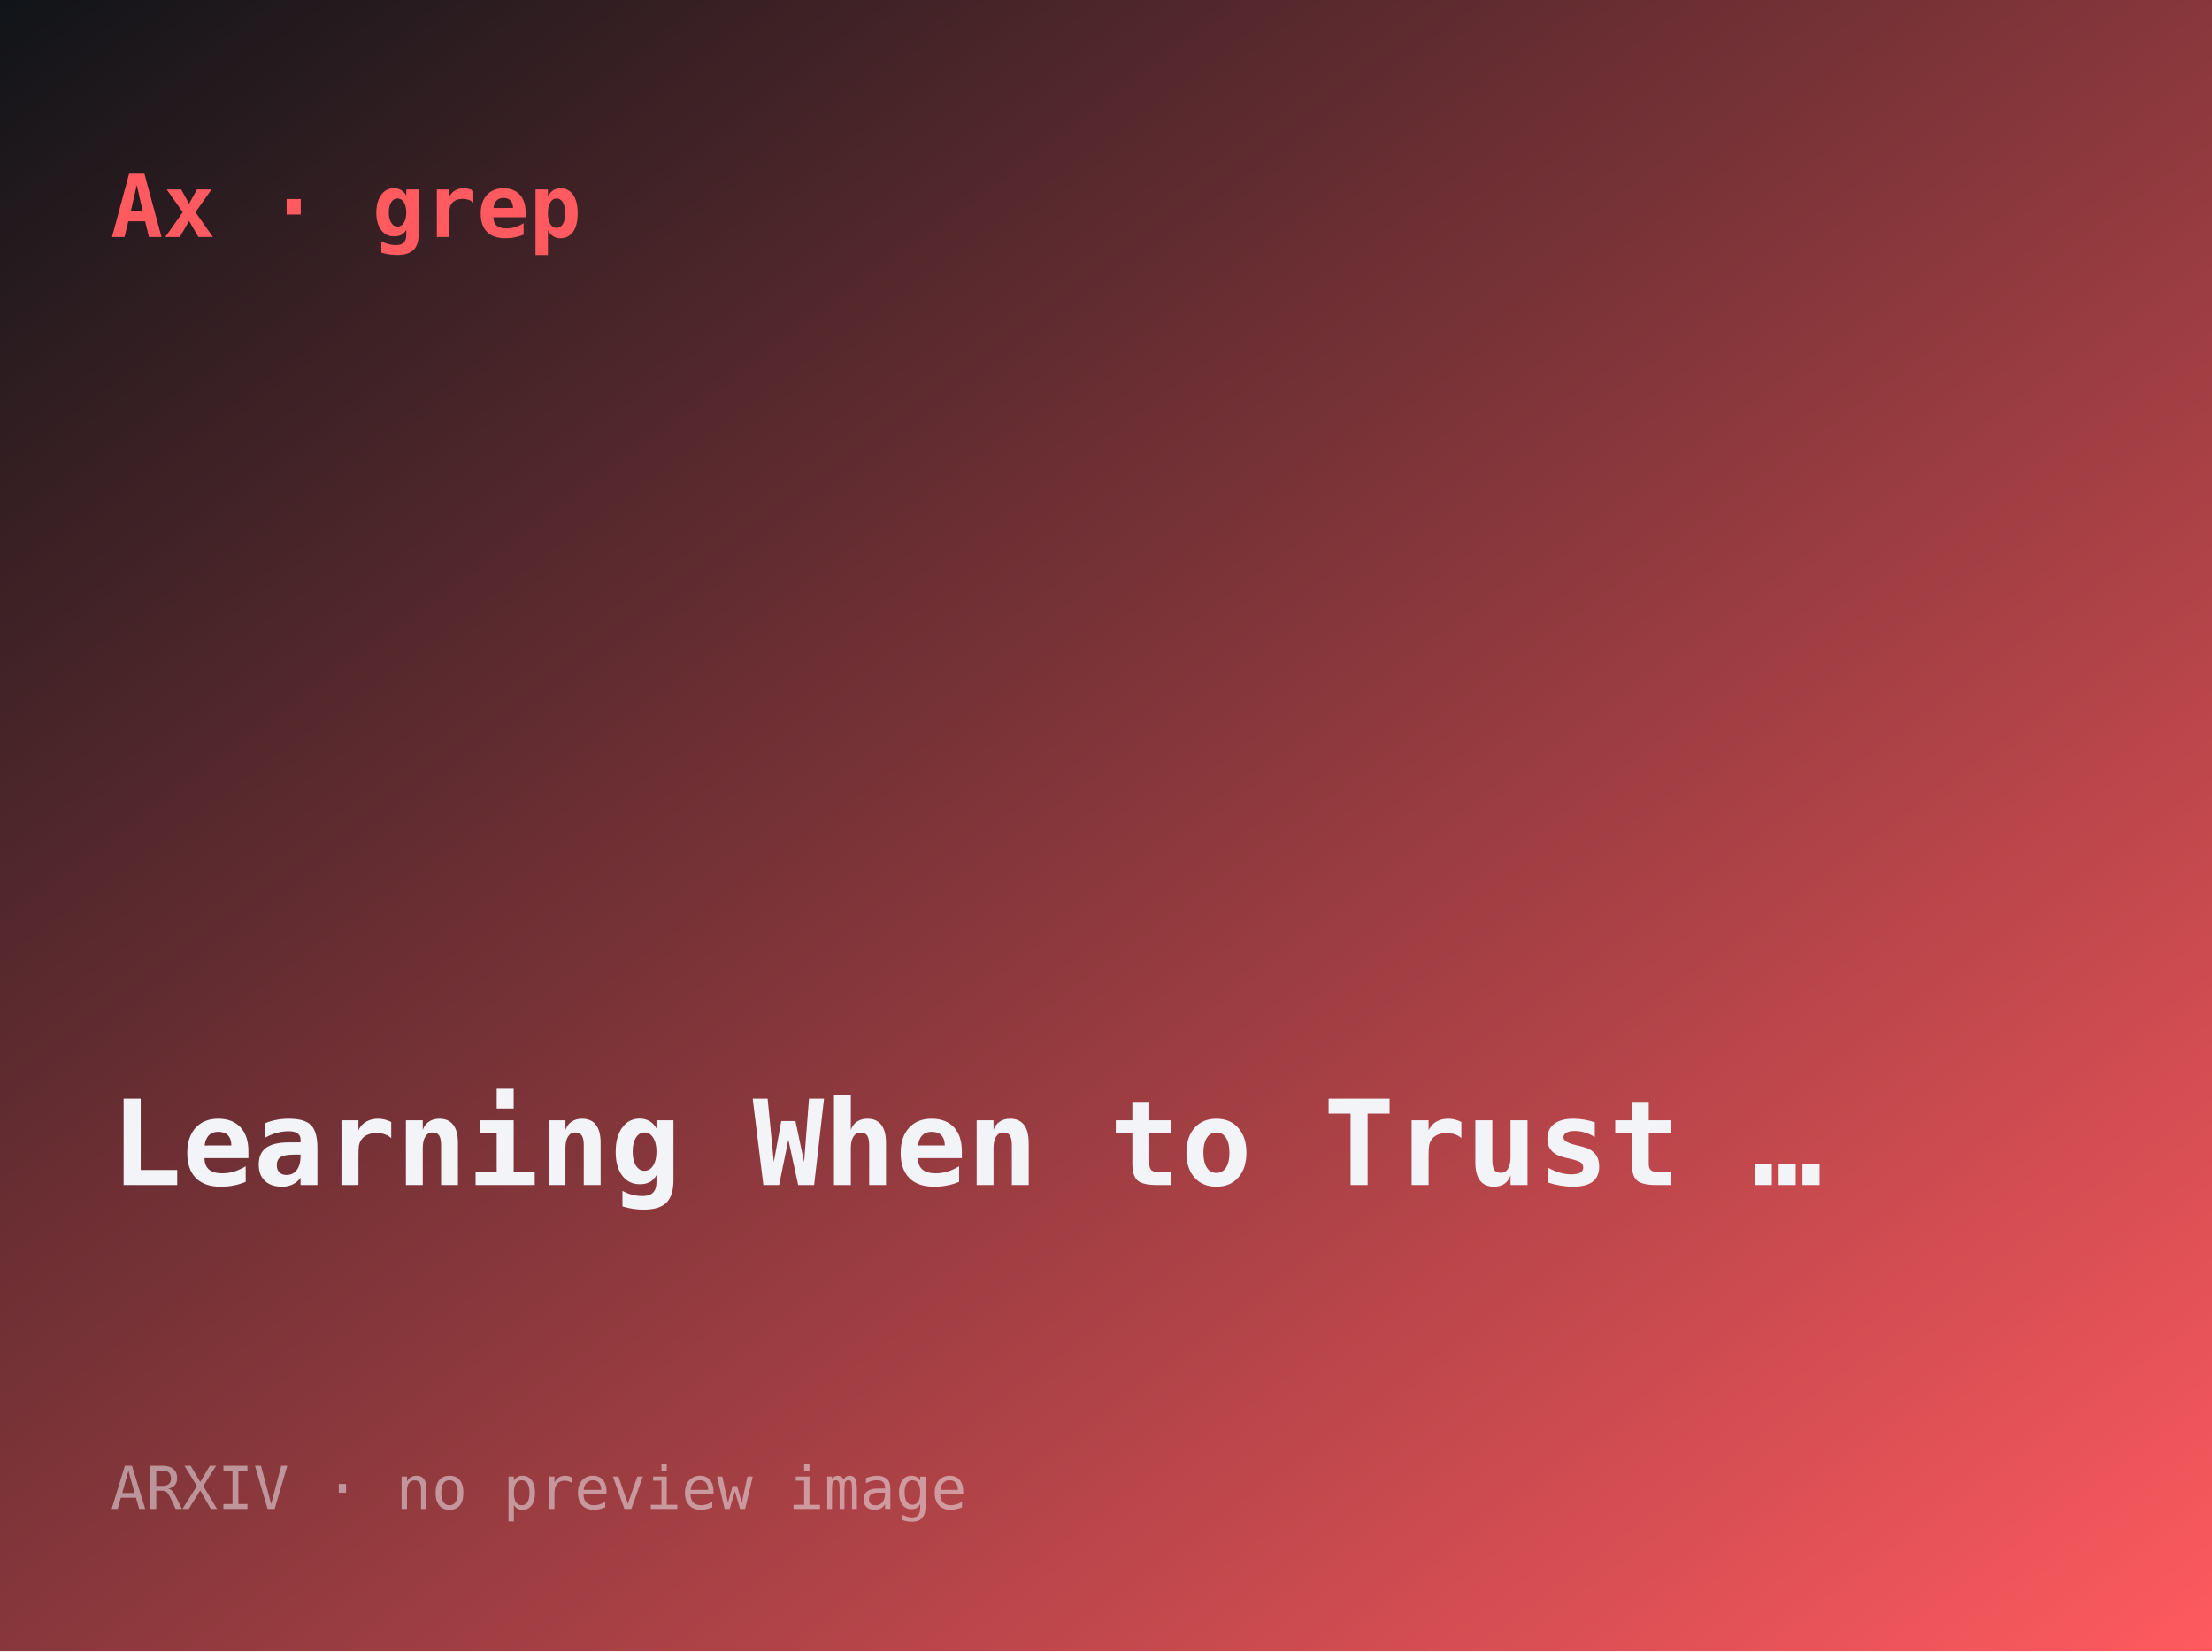
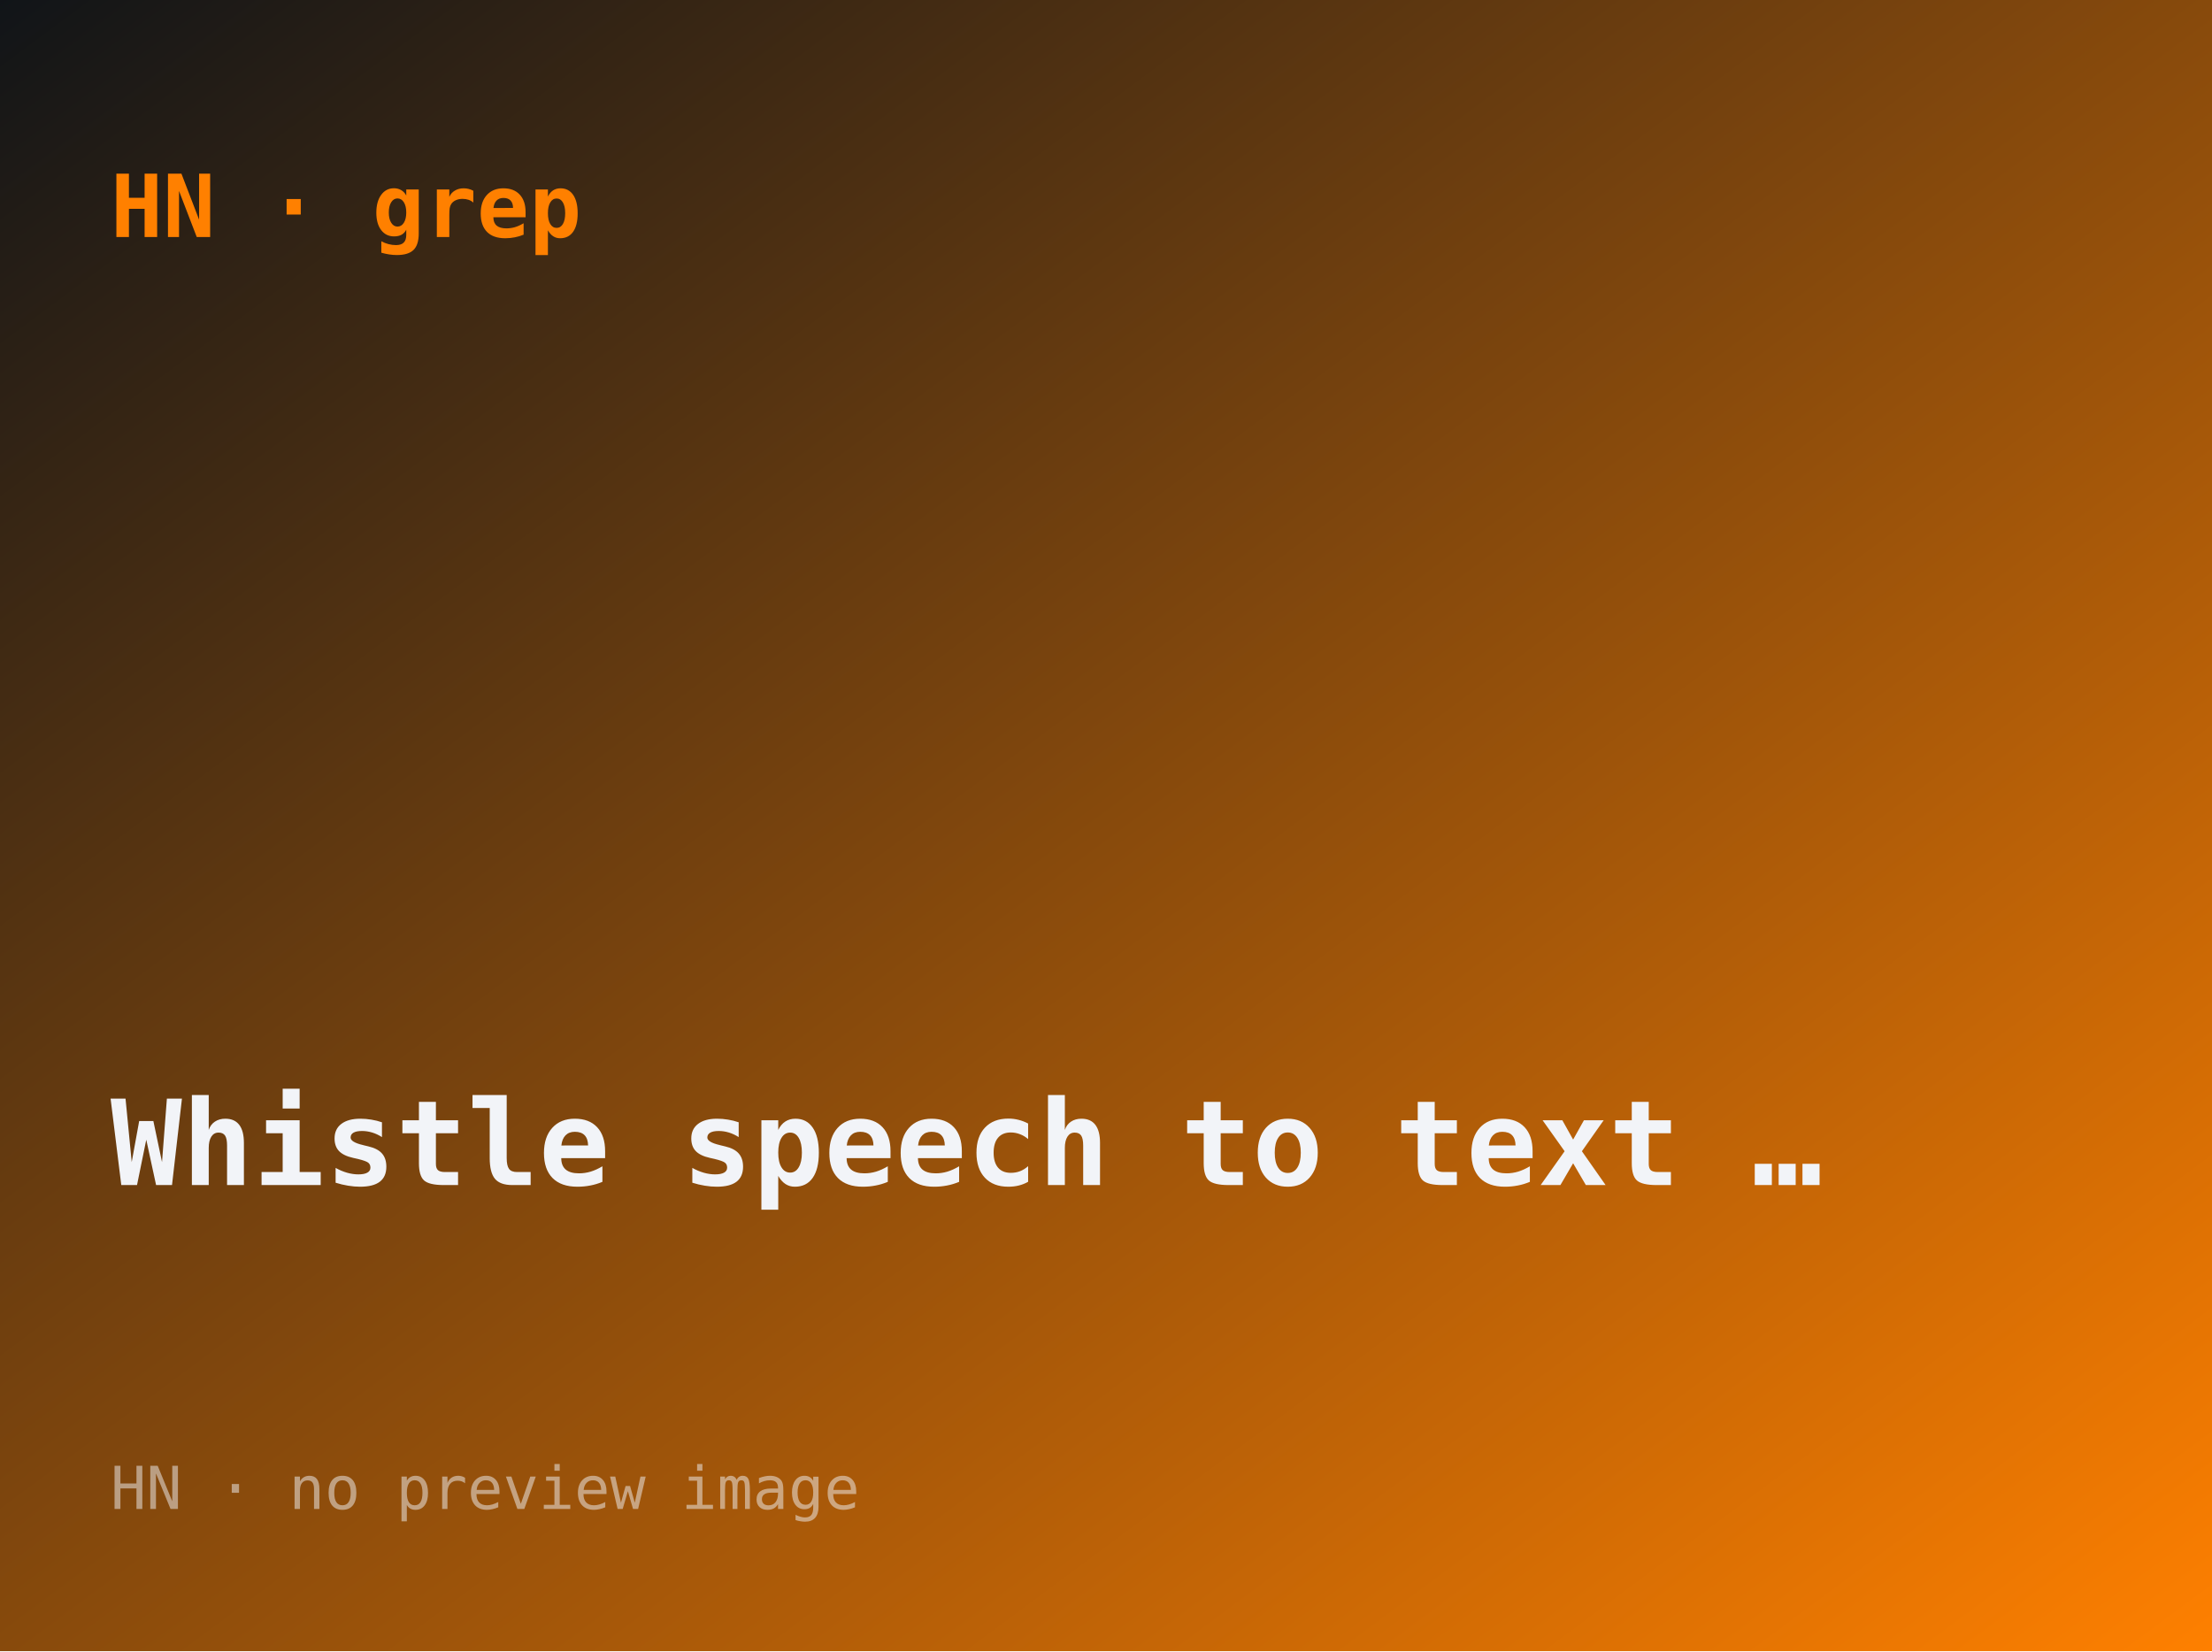
- <svg xmlns="http://www.w3.org/2000/svg" width="560" height="418" viewBox="0 0 560 418" role="img" aria-label="Learning When to Trust via Selective Context Preference Optimization">
+ <svg xmlns="http://www.w3.org/2000/svg" width="560" height="418" viewBox="0 0 560 418" role="img" aria-label="Whistle: speech to text in 16.9 MB">
  <defs>
    <linearGradient id="g" x1="0" y1="0" x2="1" y2="1">
      <stop offset="0" stop-color="#101418" />
-       <stop offset="1" stop-color="#ff5a5f" />
+       <stop offset="1" stop-color="#ff8000" />
    </linearGradient>
  </defs>
  <rect width="560" height="418" fill="url(#g)" />
-   <text x="28" y="60" font-family="ui-monospace,monospace" font-size="22" fill="#ff5a5f" font-weight="700">Ax · grep</text>
-   <text x="28" y="300" font-family="ui-monospace,monospace" font-size="30" fill="#f2f4f8" font-weight="600">Learning When to Trust …</text>
-   <text x="28" y="382" font-family="ui-monospace,monospace" font-size="15" fill="rgba(242,244,248,.5)">ARXIV · no preview image</text>
+   <text x="28" y="60" font-family="ui-monospace,monospace" font-size="22" fill="#ff8000" font-weight="700">HN · grep</text>
+   <text x="28" y="300" font-family="ui-monospace,monospace" font-size="30" fill="#f2f4f8" font-weight="600">Whistle speech to text …</text>
+   <text x="28" y="382" font-family="ui-monospace,monospace" font-size="15" fill="rgba(242,244,248,.5)">HN · no preview image</text>
</svg>
